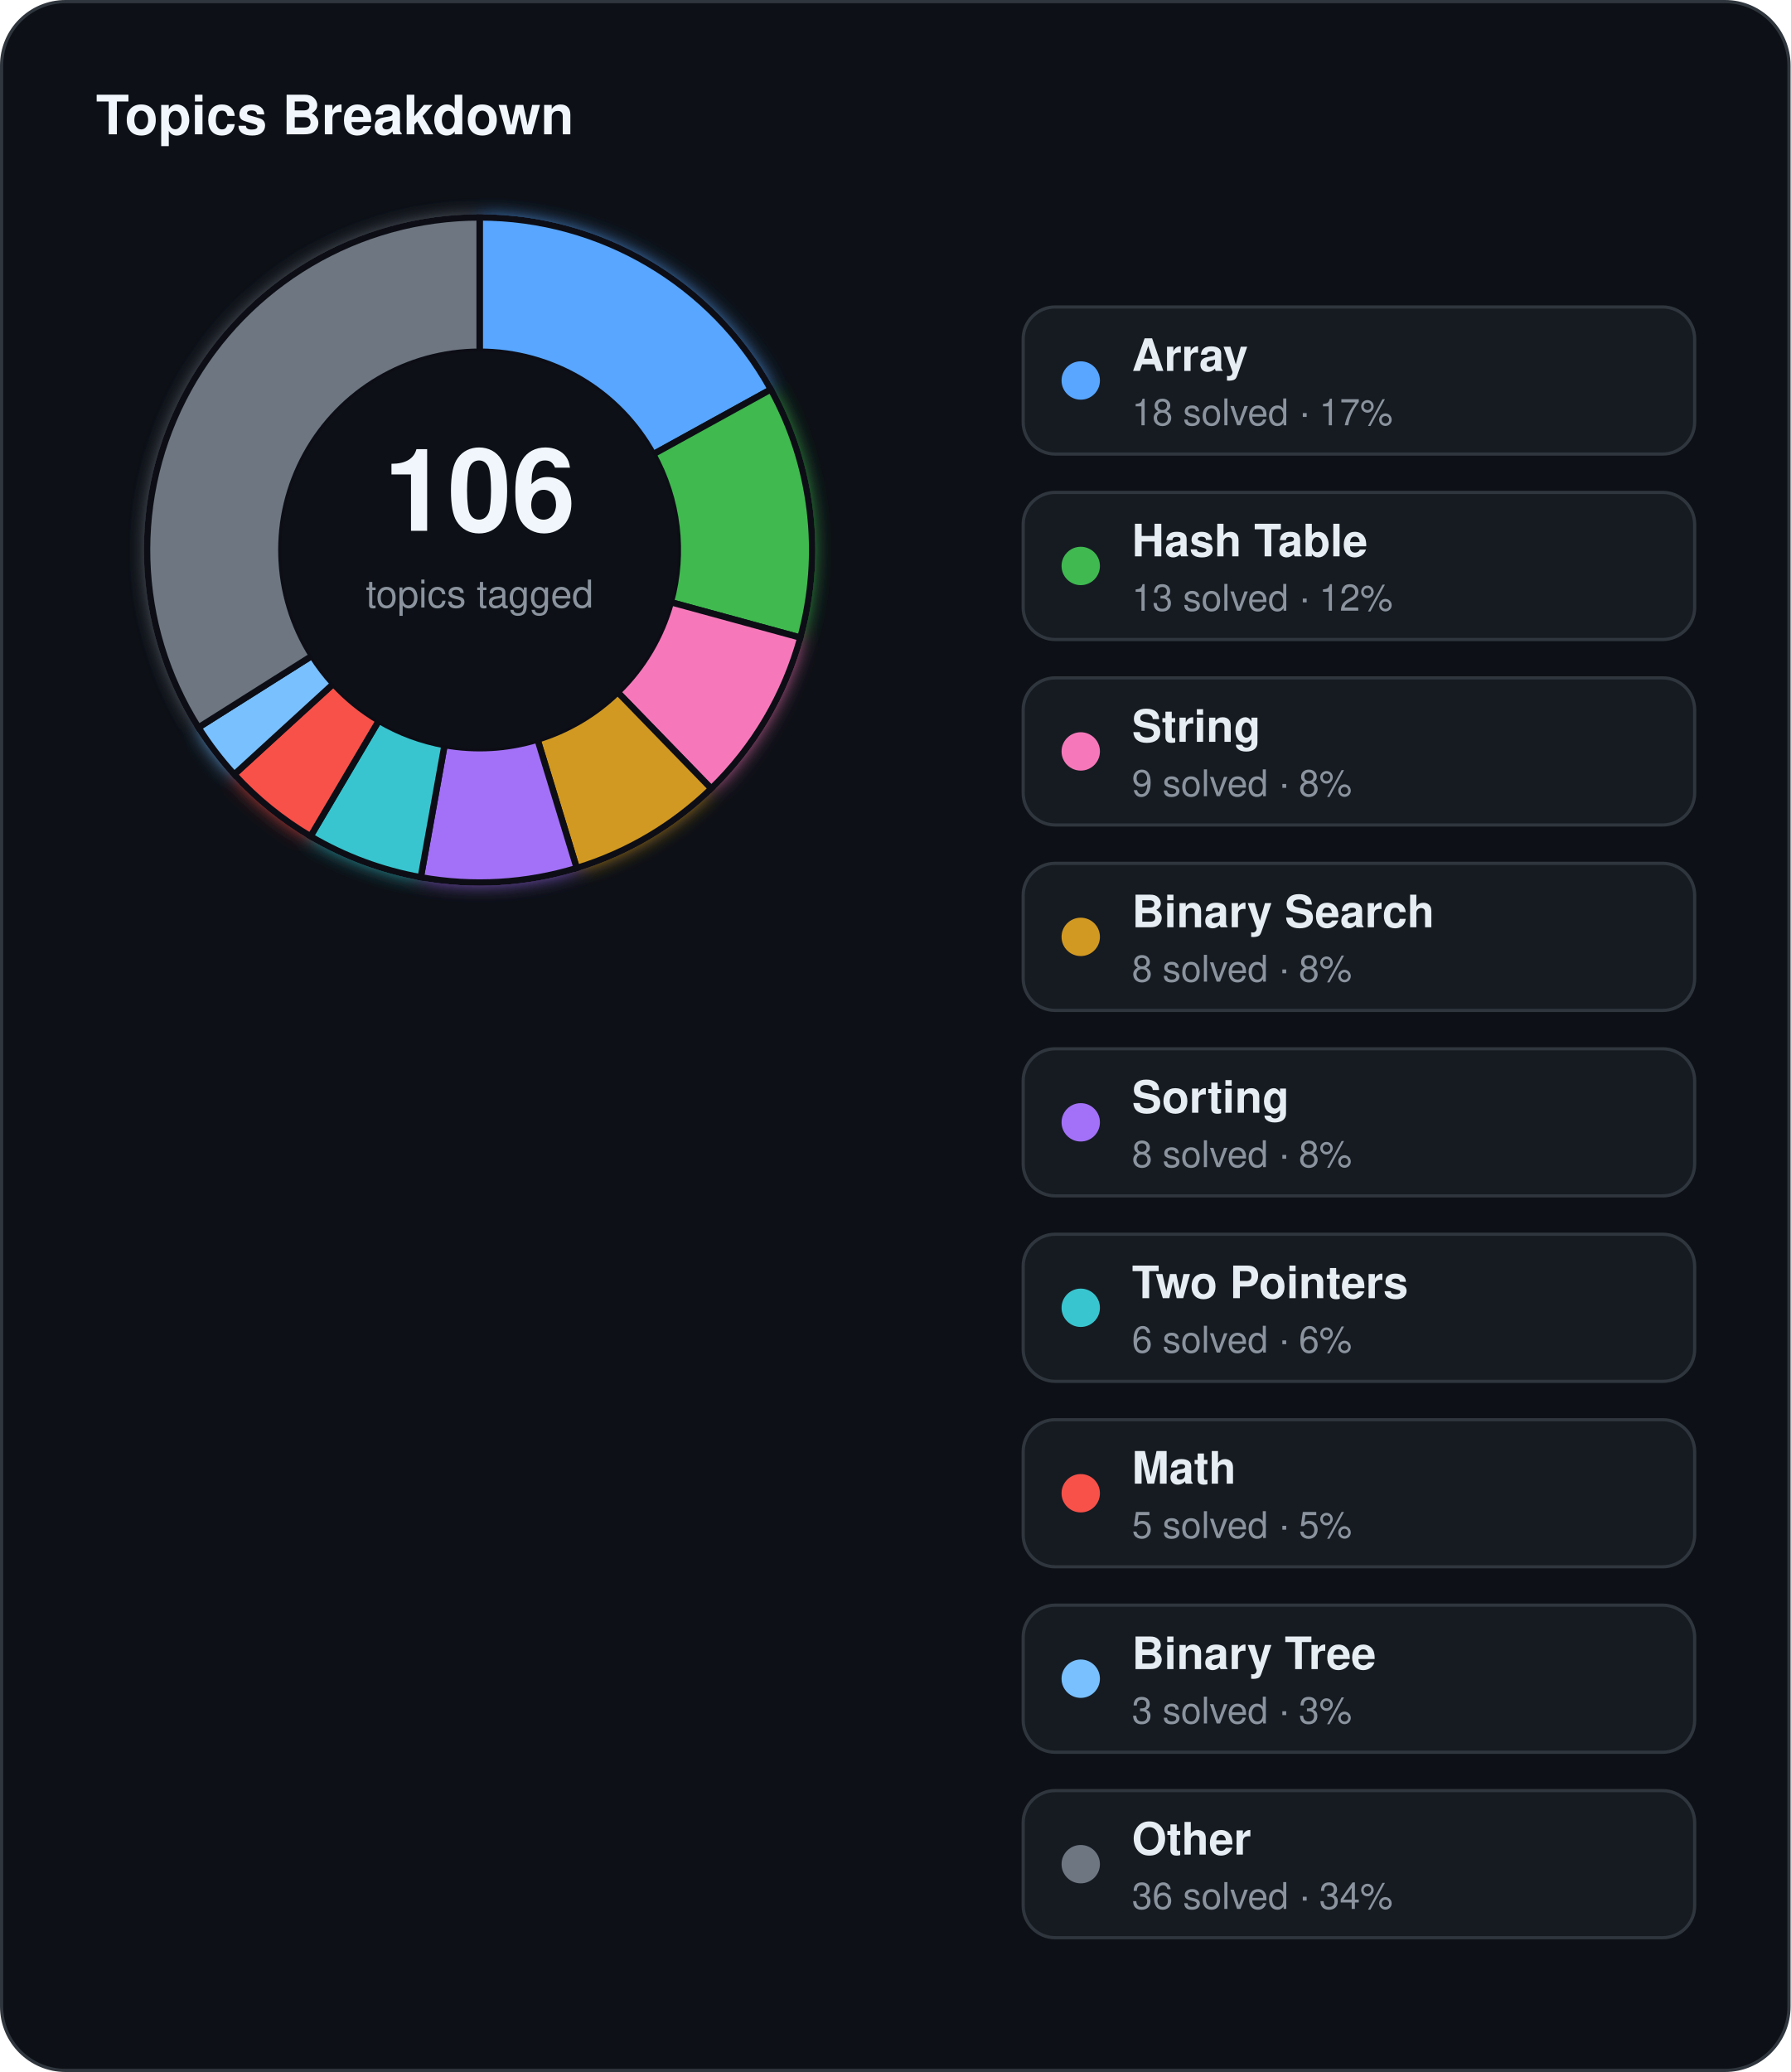
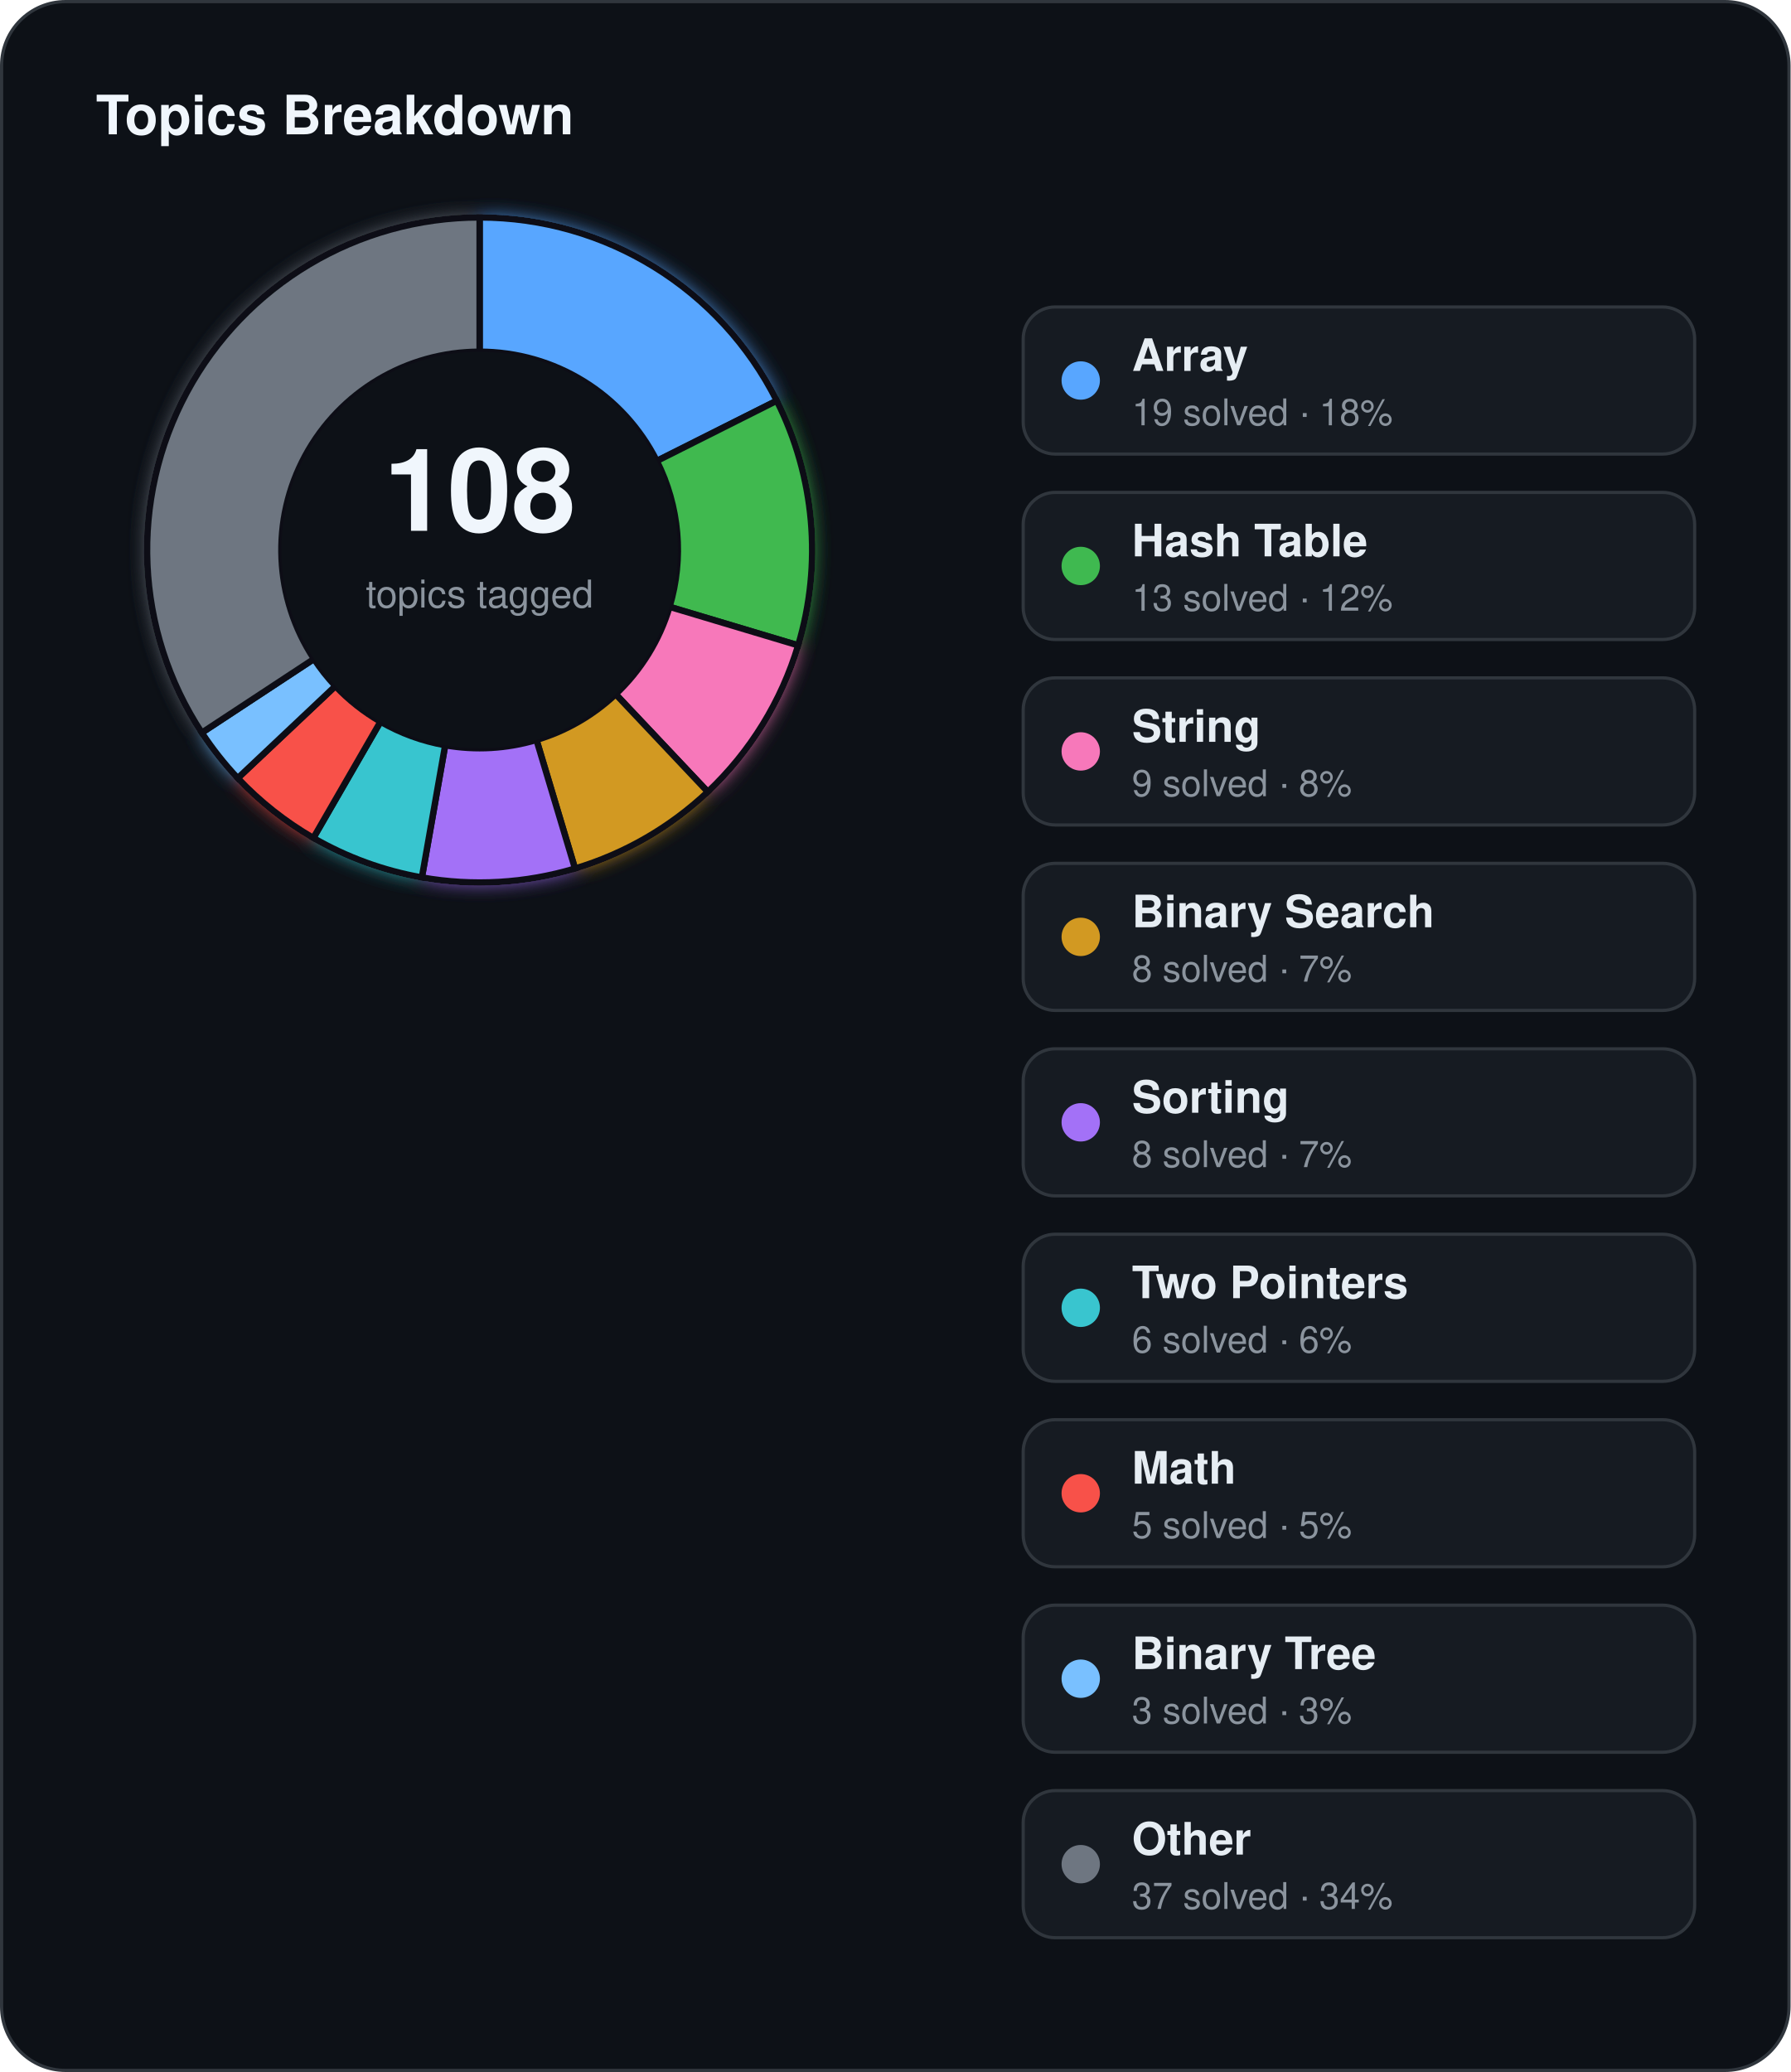
<svg xmlns="http://www.w3.org/2000/svg" width="560" height="648" viewBox="0 0 560 648">
  <defs>
    <filter id="topics-glow" x="-60%" y="-60%" width="220%" height="220%">
      <feGaussianBlur stdDeviation="3" result="blur" />
      <feMerge>
        <feMergeNode in="blur" />
        <feMergeNode in="SourceGraphic" />
      </feMerge>
    </filter>
  </defs>
  <rect x="0.5" y="0.5" width="559" height="647" rx="20" fill="#0d1117" stroke="#30363d" stroke-width="1" />
  <text x="30" y="42" fill="#f0f6fc" font-family="Segoe UI, Helvetica, Arial, sans-serif" font-size="17" font-weight="700">Topics Breakdown</text>
  <g filter="url(#topics-glow)">
-     <path d="M 150.00,68.00 A 104,104 0 0 1 241.08,121.79 L 204.30,142.07 A 62,62 0 0 0 150.00,110.00 Z" fill="#58a6ff" stroke="#0d1117" stroke-width="2" />
-     <path d="M 241.08,121.79 A 104,104 0 0 1 250.32,199.41 L 209.81,188.34 A 62,62 0 0 0 204.30,142.07 Z" fill="#3fb950" stroke="#0d1117" stroke-width="2" />
-     <path d="M 250.32,199.41 A 104,104 0 0 1 222.44,246.62 L 193.19,216.49 A 62,62 0 0 0 209.81,188.34 Z" fill="#f778ba" stroke="#0d1117" stroke-width="2" />
-     <path d="M 222.44,246.62 A 104,104 0 0 1 180.37,271.47 L 168.11,231.30 A 62,62 0 0 0 193.19,216.49 Z" fill="#d29922" stroke="#0d1117" stroke-width="2" />
-     <path d="M 180.37,271.47 A 104,104 0 0 1 131.60,274.36 L 139.03,233.02 A 62,62 0 0 0 168.11,231.30 Z" fill="#a371f7" stroke="#0d1117" stroke-width="2" />
-     <path d="M 131.60,274.36 A 104,104 0 0 1 97.11,261.55 L 118.47,225.38 A 62,62 0 0 0 139.03,233.02 Z" fill="#39c5cf" stroke="#0d1117" stroke-width="2" />
-     <path d="M 97.11,261.55 A 104,104 0 0 1 73.27,242.20 L 104.25,213.85 A 62,62 0 0 0 118.47,225.38 Z" fill="#f85149" stroke="#0d1117" stroke-width="2" />
-     <path d="M 73.27,242.20 A 104,104 0 0 1 62.06,227.52 L 97.57,205.10 A 62,62 0 0 0 104.25,213.85 Z" fill="#79c0ff" stroke="#0d1117" stroke-width="2" />
-     <path d="M 62.06,227.52 A 104,104 0 0 1 150.00,68.00 L 150.00,110.00 A 62,62 0 0 0 97.57,205.10 Z" fill="#6e7681" stroke="#0d1117" stroke-width="2" />
+     <path d="M 150.00,68.00 A 104,104 0 0 1 242.94,125.32 L 205.41,144.17 A 62,62 0 0 0 150.00,110.00 Z" fill="#58a6ff" stroke="#0d1117" stroke-width="2" />
+     <path d="M 242.94,125.32 A 104,104 0 0 1 249.63,201.83 L 209.40,189.78 A 62,62 0 0 0 205.41,144.17 Z" fill="#3fb950" stroke="#0d1117" stroke-width="2" />
+     <path d="M 249.63,201.83 A 104,104 0 0 1 221.37,247.65 L 192.55,217.10 A 62,62 0 0 0 209.40,189.78 Z" fill="#f778ba" stroke="#0d1117" stroke-width="2" />
+     <path d="M 221.37,247.65 A 104,104 0 0 1 179.83,271.63 L 167.78,231.40 A 62,62 0 0 0 192.55,217.10 Z" fill="#d29922" stroke="#0d1117" stroke-width="2" />
+     <path d="M 179.83,271.63 A 104,104 0 0 1 131.94,274.42 L 139.23,233.06 A 62,62 0 0 0 167.78,231.40 Z" fill="#a371f7" stroke="#0d1117" stroke-width="2" />
+     <path d="M 131.94,274.42 A 104,104 0 0 1 98.00,262.07 L 119.00,225.69 A 62,62 0 0 0 139.23,233.06 Z" fill="#39c5cf" stroke="#0d1117" stroke-width="2" />
+     <path d="M 98.00,262.07 A 104,104 0 0 1 74.35,243.37 L 104.90,214.55 A 62,62 0 0 0 119.00,225.69 Z" fill="#f85149" stroke="#0d1117" stroke-width="2" />
+     <path d="M 74.35,243.37 A 104,104 0 0 1 63.11,229.15 L 98.20,206.07 A 62,62 0 0 0 104.90,214.55 Z" fill="#79c0ff" stroke="#0d1117" stroke-width="2" />
+     <path d="M 63.11,229.15 A 104,104 0 0 1 150.00,68.00 L 150.00,110.00 A 62,62 0 0 0 98.20,206.07 Z" fill="#6e7681" stroke="#0d1117" stroke-width="2" />
  </g>
  <circle cx="150" cy="172" r="62" fill="#0d1117" />
-   <text x="150" y="166" text-anchor="middle" fill="#f0f6fc" font-family="Segoe UI, Helvetica, Arial, sans-serif" font-size="36" font-weight="700">106</text>
+   <text x="150" y="166" text-anchor="middle" fill="#f0f6fc" font-family="Segoe UI, Helvetica, Arial, sans-serif" font-size="36" font-weight="700">108</text>
  <text x="150" y="190" text-anchor="middle" fill="#8b949e" font-family="Segoe UI, Helvetica, Arial, sans-serif" font-size="12">topics tagged</text>
  <rect x="320" y="96" width="210" height="46" rx="10" fill="#161b22" stroke="#30363d" stroke-width="1" />
  <circle cx="338" cy="119" r="6" fill="#58a6ff" />
  <text x="354" y="116" fill="#e6edf3" font-family="Segoe UI, Helvetica, Arial, sans-serif" font-size="14" font-weight="600">Array</text>
-   <text x="354" y="133" fill="#8b949e" font-family="Segoe UI, Helvetica, Arial, sans-serif" font-size="11.5">18 solved · 17%</text>
+   <text x="354" y="133" fill="#8b949e" font-family="Segoe UI, Helvetica, Arial, sans-serif" font-size="11.5">19 solved · 18%</text>
  <rect x="320" y="154" width="210" height="46" rx="10" fill="#161b22" stroke="#30363d" stroke-width="1" />
  <circle cx="338" cy="177" r="6" fill="#3fb950" />
  <text x="354" y="174" fill="#e6edf3" font-family="Segoe UI, Helvetica, Arial, sans-serif" font-size="14" font-weight="600">Hash Table</text>
  <text x="354" y="191" fill="#8b949e" font-family="Segoe UI, Helvetica, Arial, sans-serif" font-size="11.5">13 solved · 12%</text>
  <rect x="320" y="212" width="210" height="46" rx="10" fill="#161b22" stroke="#30363d" stroke-width="1" />
  <circle cx="338" cy="235" r="6" fill="#f778ba" />
  <text x="354" y="232" fill="#e6edf3" font-family="Segoe UI, Helvetica, Arial, sans-serif" font-size="14" font-weight="600">String</text>
  <text x="354" y="249" fill="#8b949e" font-family="Segoe UI, Helvetica, Arial, sans-serif" font-size="11.5">9 solved · 8%</text>
  <rect x="320" y="270" width="210" height="46" rx="10" fill="#161b22" stroke="#30363d" stroke-width="1" />
  <circle cx="338" cy="293" r="6" fill="#d29922" />
  <text x="354" y="290" fill="#e6edf3" font-family="Segoe UI, Helvetica, Arial, sans-serif" font-size="14" font-weight="600">Binary Search</text>
-   <text x="354" y="307" fill="#8b949e" font-family="Segoe UI, Helvetica, Arial, sans-serif" font-size="11.5">8 solved · 8%</text>
+   <text x="354" y="307" fill="#8b949e" font-family="Segoe UI, Helvetica, Arial, sans-serif" font-size="11.5">8 solved · 7%</text>
  <rect x="320" y="328" width="210" height="46" rx="10" fill="#161b22" stroke="#30363d" stroke-width="1" />
  <circle cx="338" cy="351" r="6" fill="#a371f7" />
  <text x="354" y="348" fill="#e6edf3" font-family="Segoe UI, Helvetica, Arial, sans-serif" font-size="14" font-weight="600">Sorting</text>
-   <text x="354" y="365" fill="#8b949e" font-family="Segoe UI, Helvetica, Arial, sans-serif" font-size="11.5">8 solved · 8%</text>
+   <text x="354" y="365" fill="#8b949e" font-family="Segoe UI, Helvetica, Arial, sans-serif" font-size="11.5">8 solved · 7%</text>
  <rect x="320" y="386" width="210" height="46" rx="10" fill="#161b22" stroke="#30363d" stroke-width="1" />
  <circle cx="338" cy="409" r="6" fill="#39c5cf" />
  <text x="354" y="406" fill="#e6edf3" font-family="Segoe UI, Helvetica, Arial, sans-serif" font-size="14" font-weight="600">Two Pointers</text>
  <text x="354" y="423" fill="#8b949e" font-family="Segoe UI, Helvetica, Arial, sans-serif" font-size="11.5">6 solved · 6%</text>
  <rect x="320" y="444" width="210" height="46" rx="10" fill="#161b22" stroke="#30363d" stroke-width="1" />
  <circle cx="338" cy="467" r="6" fill="#f85149" />
  <text x="354" y="464" fill="#e6edf3" font-family="Segoe UI, Helvetica, Arial, sans-serif" font-size="14" font-weight="600">Math</text>
  <text x="354" y="481" fill="#8b949e" font-family="Segoe UI, Helvetica, Arial, sans-serif" font-size="11.5">5 solved · 5%</text>
  <rect x="320" y="502" width="210" height="46" rx="10" fill="#161b22" stroke="#30363d" stroke-width="1" />
  <circle cx="338" cy="525" r="6" fill="#79c0ff" />
  <text x="354" y="522" fill="#e6edf3" font-family="Segoe UI, Helvetica, Arial, sans-serif" font-size="14" font-weight="600">Binary Tree</text>
  <text x="354" y="539" fill="#8b949e" font-family="Segoe UI, Helvetica, Arial, sans-serif" font-size="11.5">3 solved · 3%</text>
  <rect x="320" y="560" width="210" height="46" rx="10" fill="#161b22" stroke="#30363d" stroke-width="1" />
  <circle cx="338" cy="583" r="6" fill="#6e7681" />
  <text x="354" y="580" fill="#e6edf3" font-family="Segoe UI, Helvetica, Arial, sans-serif" font-size="14" font-weight="600">Other</text>
-   <text x="354" y="597" fill="#8b949e" font-family="Segoe UI, Helvetica, Arial, sans-serif" font-size="11.5">36 solved · 34%</text>
+   <text x="354" y="597" fill="#8b949e" font-family="Segoe UI, Helvetica, Arial, sans-serif" font-size="11.5">37 solved · 34%</text>
</svg>
